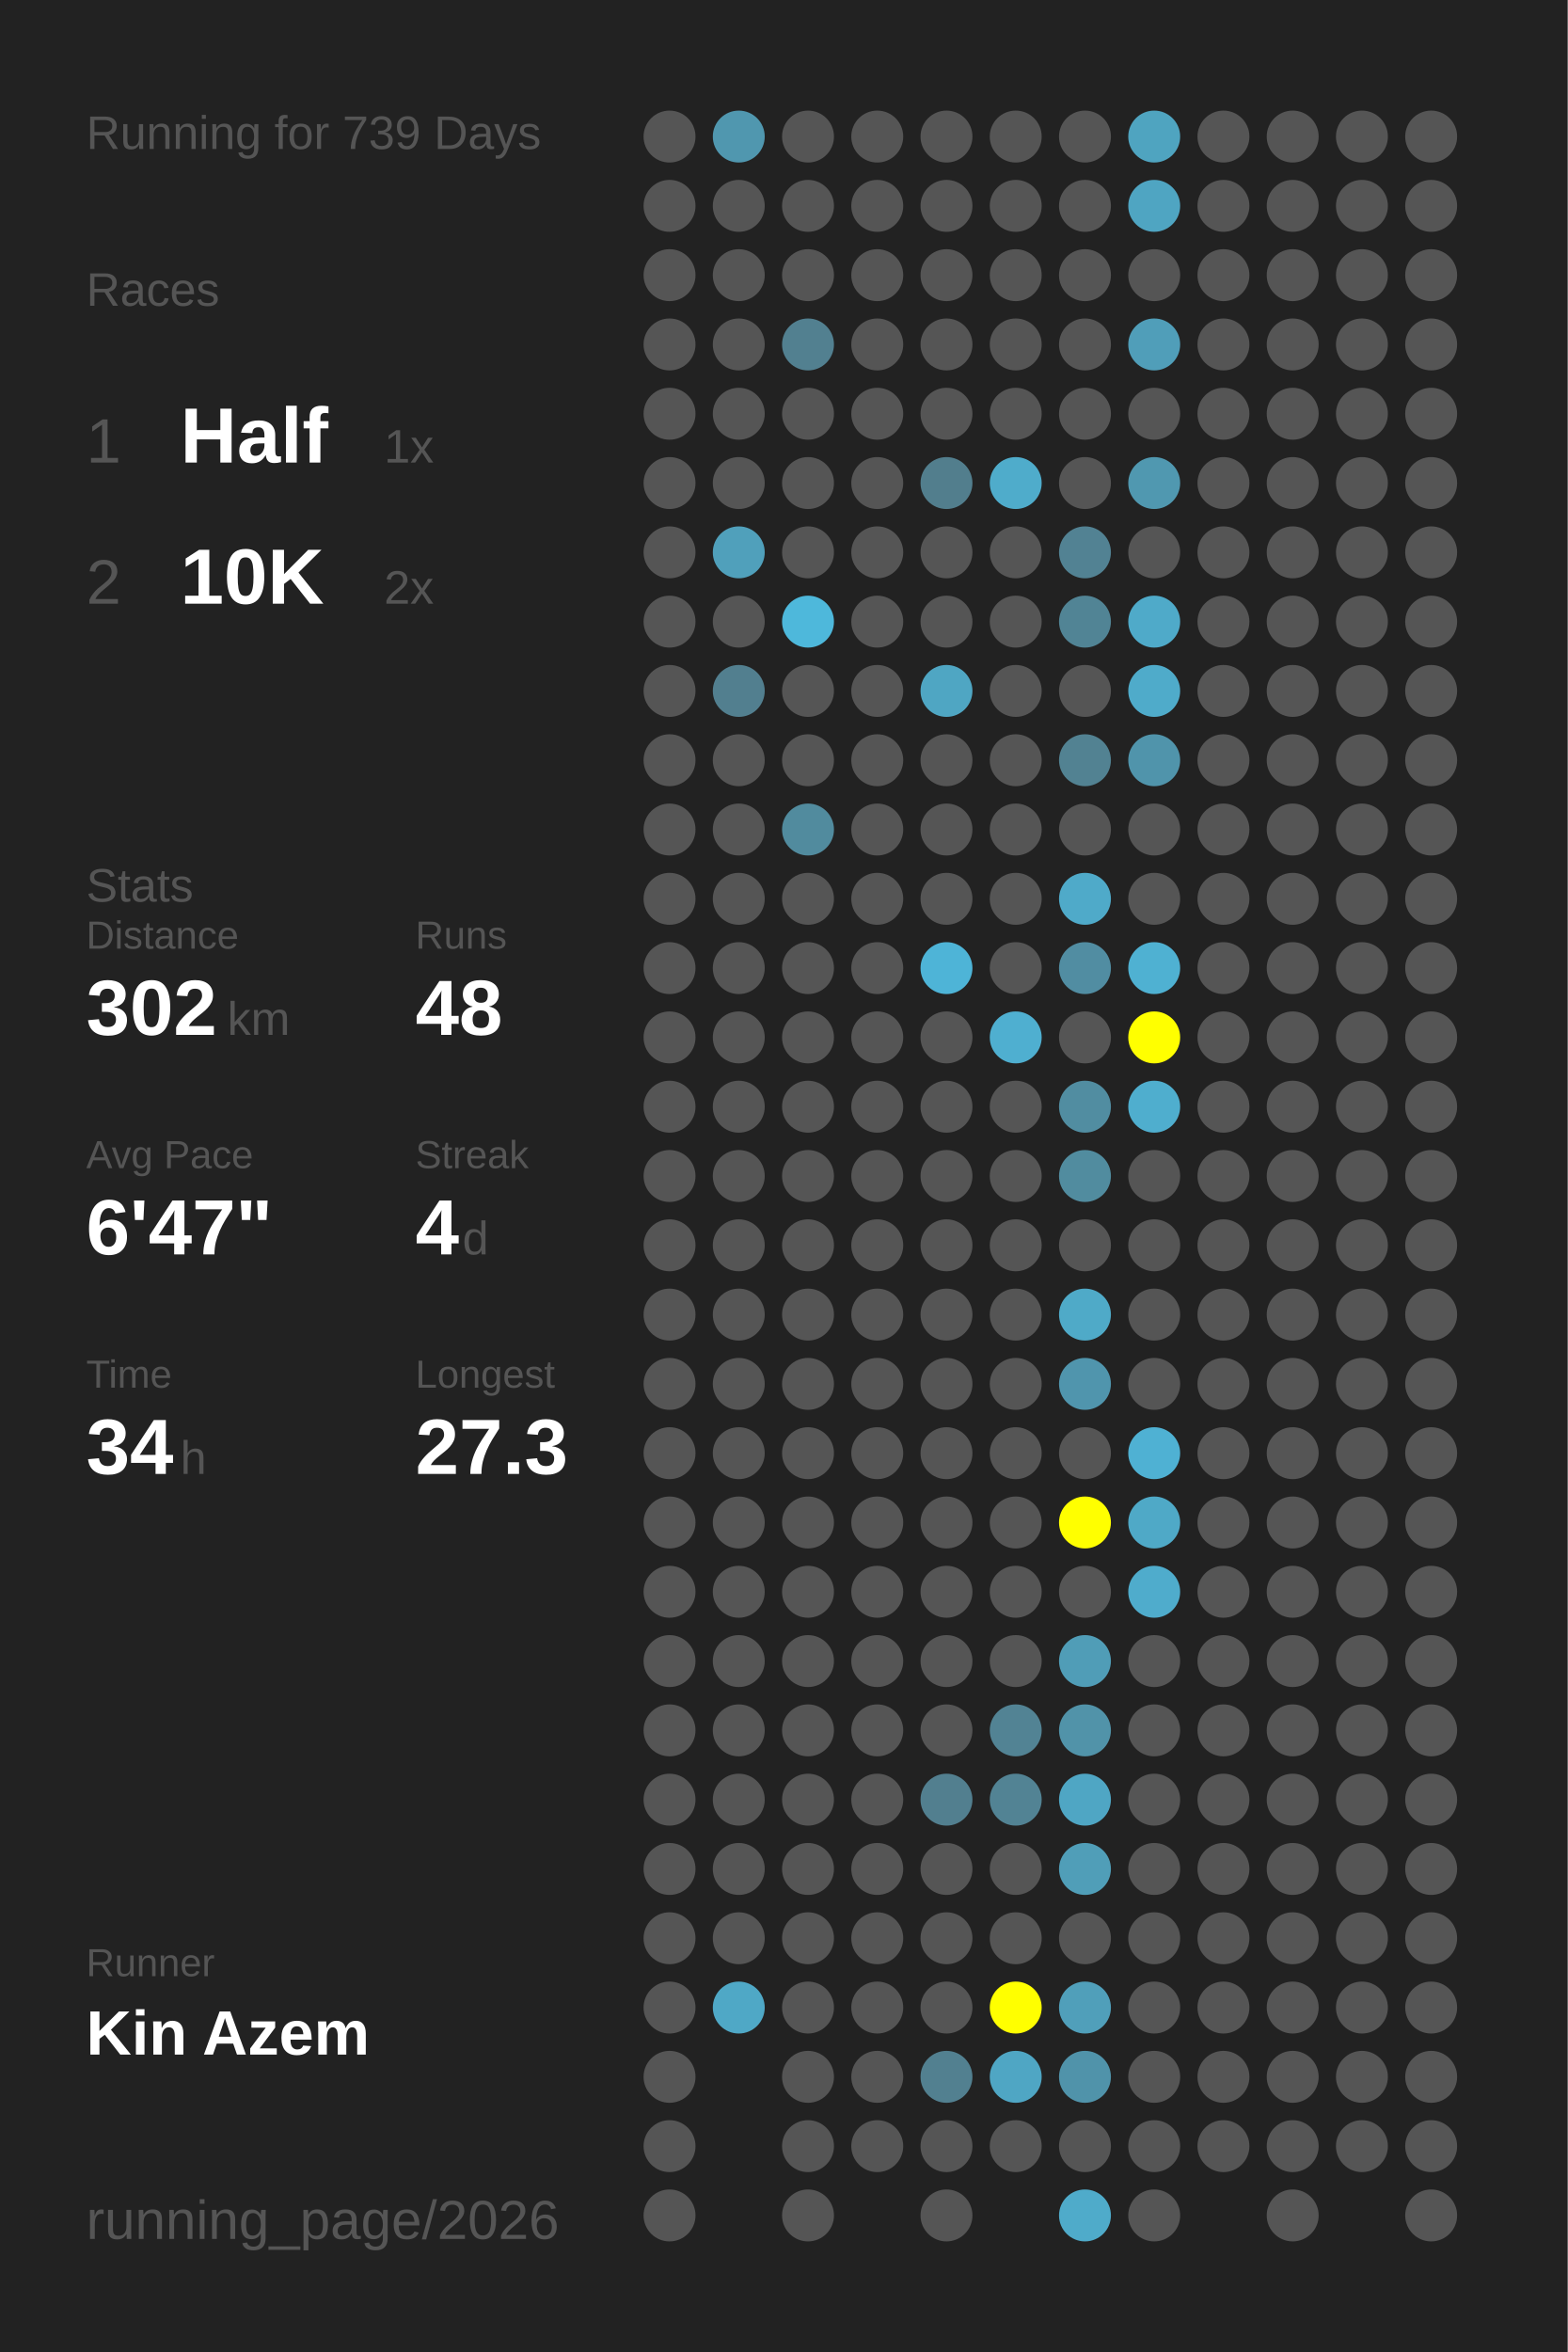
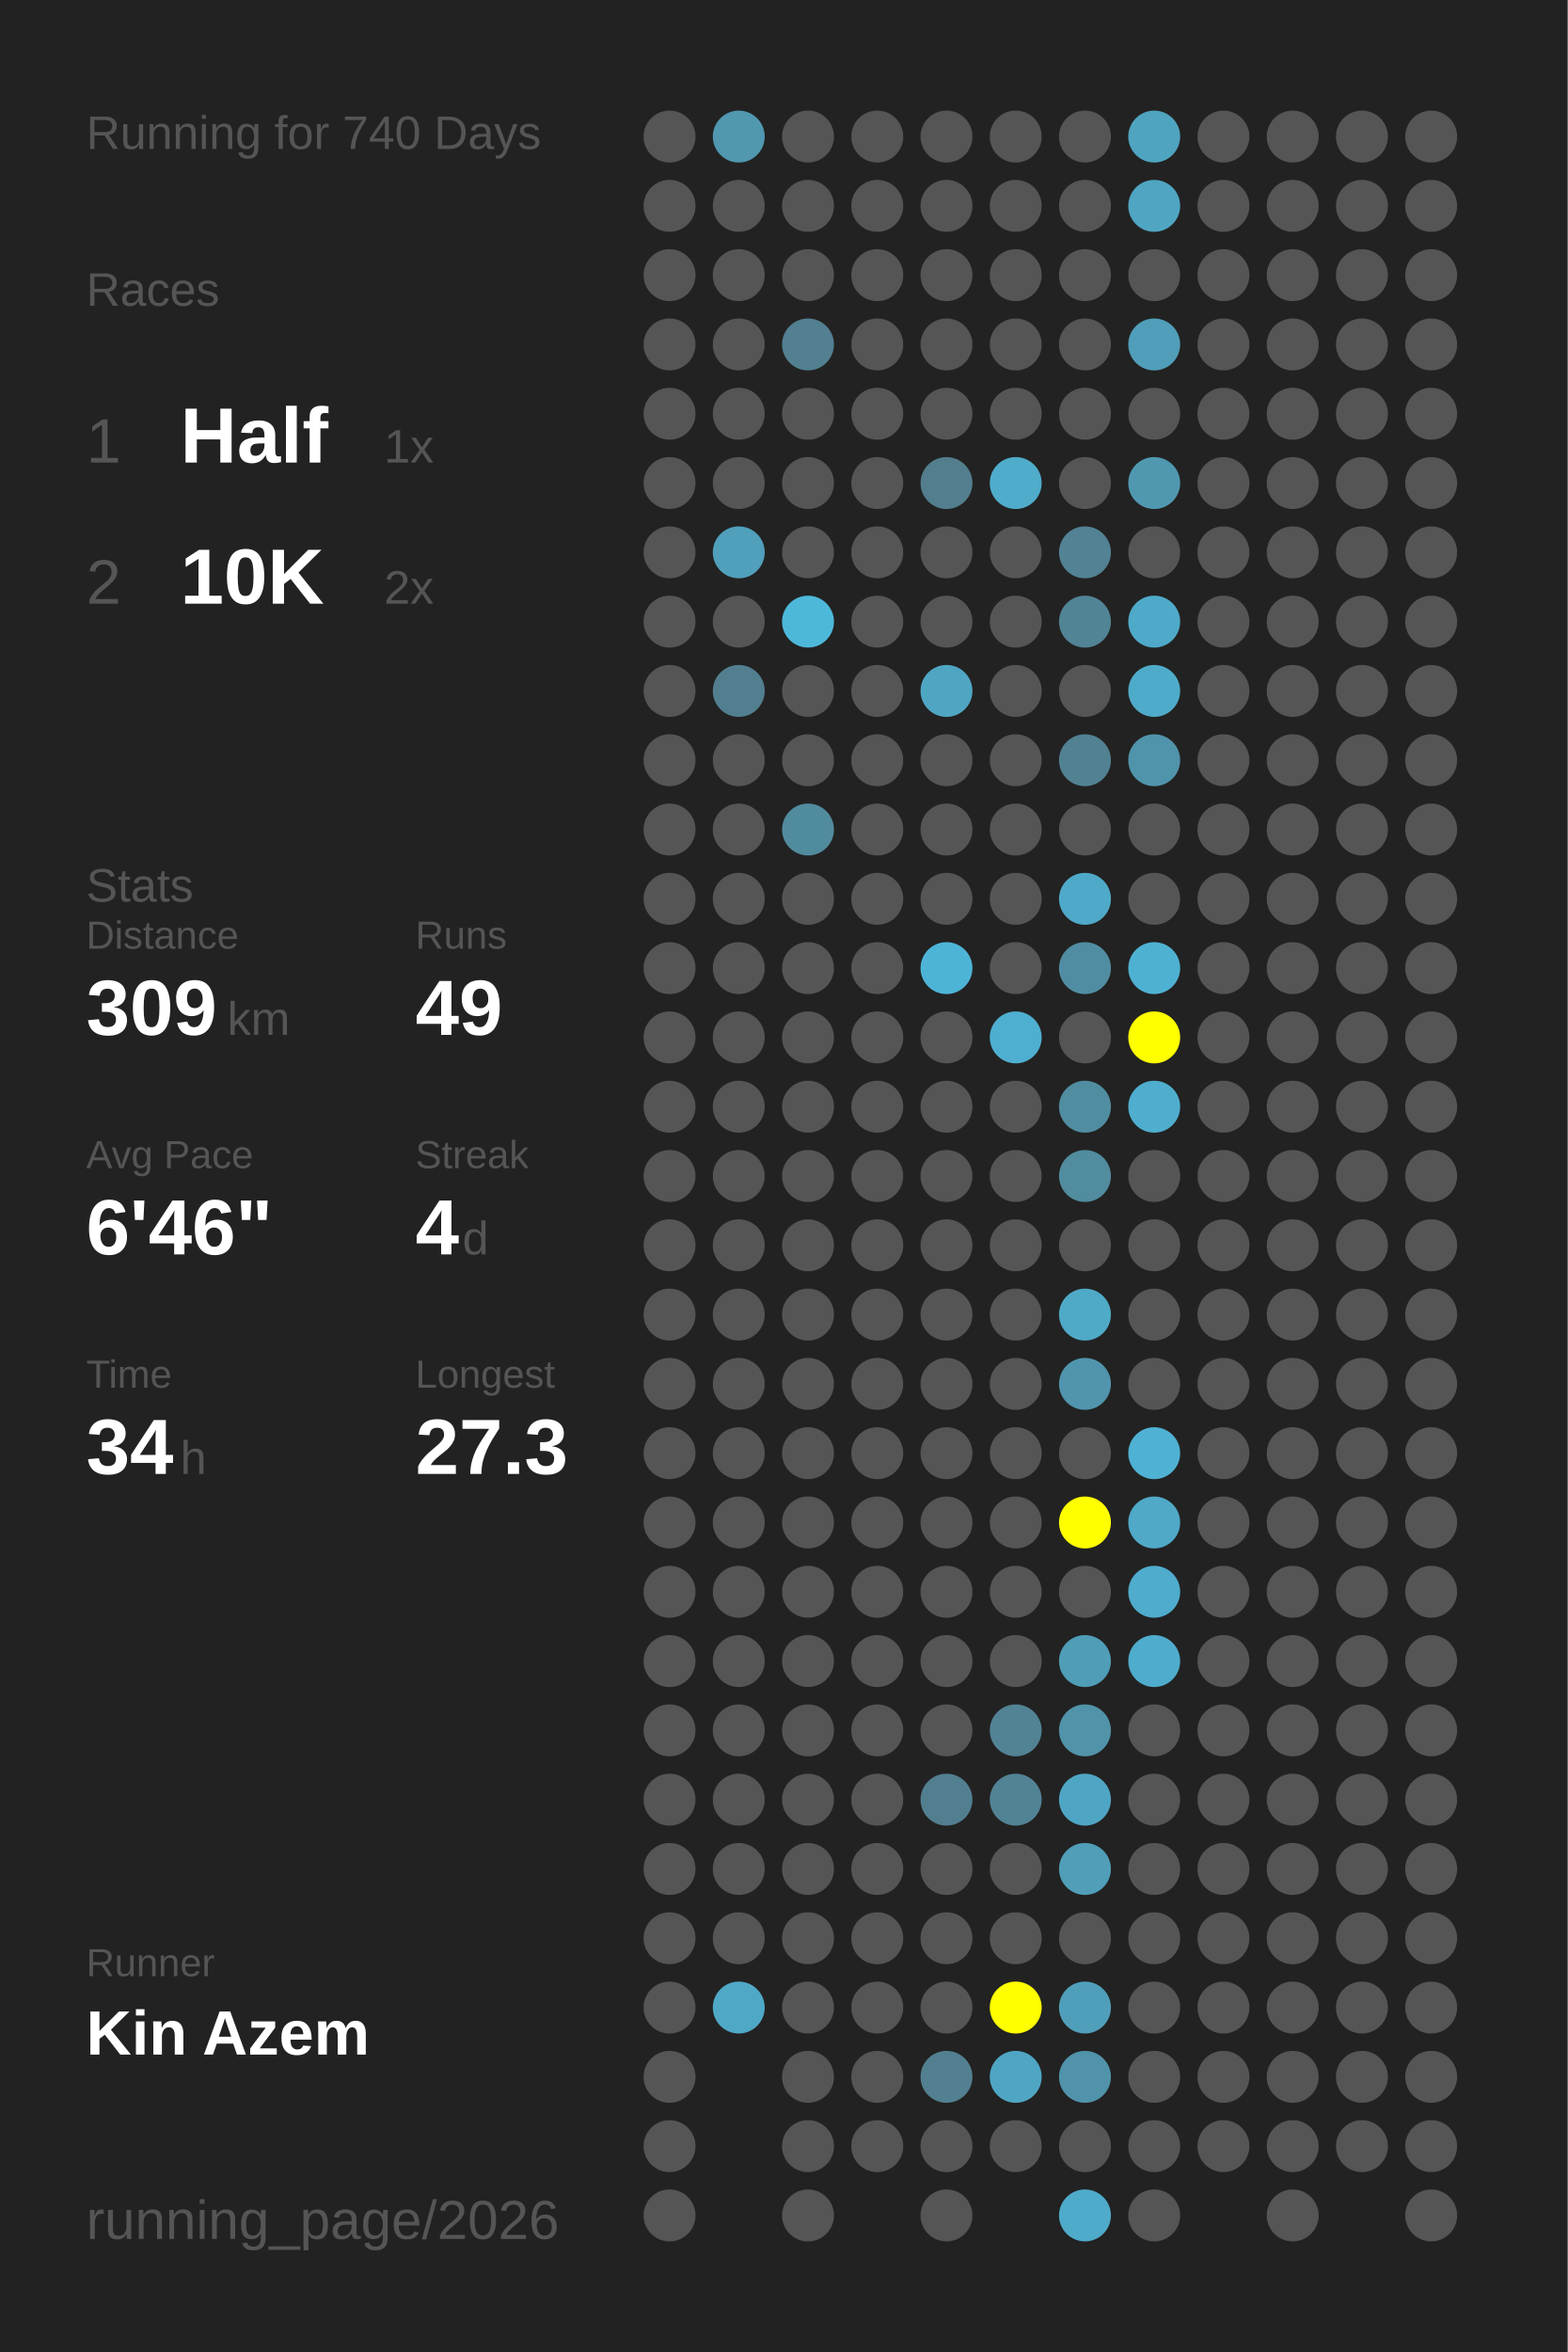
<svg xmlns="http://www.w3.org/2000/svg" baseProfile="full" height="300mm" version="1.1" viewBox="0,0,200,300" width="200mm">
  <defs />
  <rect fill="#222222" height="300" width="200" x="0" y="0" />
-   <text fill="#555555" style="font-size:6px; font-family:Arial;" x="11" y="19">Running for 739 Days</text>
+   <text fill="#555555" style="font-size:6px; font-family:Arial;" x="11" y="19">Running for 740 Days</text>
  <text fill="#555555" style="font-size:6px; font-family:Arial;" x="11" y="39">Races</text>
  <text fill="#555555" style="font-size:8px; font-family:Arial;" x="11" y="59">1</text>
  <text fill="#FFFFFF" style="font-size:10px; font-family:Arial; font-weight:bold;" x="23" y="59">Half</text>
  <text fill="#555555" style="font-size:6px; font-family:Arial;" x="49" y="59">1x</text>
  <text fill="#555555" style="font-size:8px; font-family:Arial;" x="11" y="77">2</text>
  <text fill="#FFFFFF" style="font-size:10px; font-family:Arial; font-weight:bold;" x="23" y="77">10K</text>
  <text fill="#555555" style="font-size:6px; font-family:Arial;" x="49" y="77">2x</text>
  <text fill="#555555" style="font-size:6px; font-family:Arial;" x="11" y="115">Stats</text>
  <text fill="#555555" style="font-size:5px; font-family:Arial;" x="11" y="121">Distance</text>
-   <text fill="#FFFFFF" style="font-size:10px; font-family:Arial; font-weight:bold;" x="11" y="132">302</text>
+   <text fill="#FFFFFF" style="font-size:10px; font-family:Arial; font-weight:bold;" x="11" y="132">309</text>
  <text fill="#555555" style="font-size:6px; font-family:Arial;" x="29" y="132">km</text>
  <text fill="#555555" style="font-size:5px; font-family:Arial;" x="53" y="121">Runs</text>
-   <text fill="#FFFFFF" style="font-size:10px; font-family:Arial; font-weight:bold;" x="53" y="132">48</text>
+   <text fill="#FFFFFF" style="font-size:10px; font-family:Arial; font-weight:bold;" x="53" y="132">49</text>
  <text fill="#555555" style="font-size:5px; font-family:Arial;" x="11" y="149">Avg Pace</text>
-   <text fill="#FFFFFF" style="font-size:10px; font-family:Arial; font-weight:bold;" x="11" y="160">6'47"</text>
+   <text fill="#FFFFFF" style="font-size:10px; font-family:Arial; font-weight:bold;" x="11" y="160">6'46"</text>
  <text fill="#555555" style="font-size:5px; font-family:Arial;" x="53" y="149">Streak</text>
  <text fill="#FFFFFF" style="font-size:10px; font-family:Arial; font-weight:bold;" x="53" y="160">4</text>
  <text fill="#555555" style="font-size:6px; font-family:Arial;" x="59" y="160">d</text>
  <text fill="#555555" style="font-size:5px; font-family:Arial;" x="11" y="177">Time</text>
  <text fill="#FFFFFF" style="font-size:10px; font-family:Arial; font-weight:bold;" x="11" y="188">34</text>
  <text fill="#555555" style="font-size:6px; font-family:Arial;" x="23" y="188">h</text>
  <text fill="#555555" style="font-size:5px; font-family:Arial;" x="53" y="177">Longest</text>
  <text fill="#FFFFFF" style="font-size:10px; font-family:Arial; font-weight:bold;" x="53" y="188">27.3</text>
  <text fill="#555555" style="font-size:5px; font-family:Arial;" x="11" y="252.065">Runner</text>
  <text fill="#FFFFFF" style="font-size:8px; font-family:Arial; font-weight:bold;" x="11" y="262.065">Kin Azem</text>
  <text fill="#555555" style="font-size:7px; font-family:Arial;" x="11" y="285.581">running_page/2026</text>
  <circle cx="85.417" cy="17.419" fill="#555555" r="3.312" />
  <circle cx="85.417" cy="26.258" fill="#555555" r="3.312" />
  <circle cx="85.417" cy="35.097" fill="#555555" r="3.312" />
  <circle cx="85.417" cy="43.935" fill="#555555" r="3.312" />
  <circle cx="85.417" cy="52.774" fill="#555555" r="3.312" />
  <circle cx="85.417" cy="61.613" fill="#555555" r="3.312" />
  <circle cx="85.417" cy="70.452" fill="#555555" r="3.312" />
  <circle cx="85.417" cy="79.29" fill="#555555" r="3.312" />
  <circle cx="85.417" cy="88.129" fill="#555555" r="3.312" />
  <circle cx="85.417" cy="96.968" fill="#555555" r="3.312" />
  <circle cx="85.417" cy="105.806" fill="#555555" r="3.312" />
  <circle cx="85.417" cy="114.645" fill="#555555" r="3.312" />
  <circle cx="85.417" cy="123.484" fill="#555555" r="3.312" />
  <circle cx="85.417" cy="132.323" fill="#555555" r="3.312" />
  <circle cx="85.417" cy="141.161" fill="#555555" r="3.312" />
  <circle cx="85.417" cy="150" fill="#555555" r="3.312" />
  <circle cx="85.417" cy="158.839" fill="#555555" r="3.312" />
  <circle cx="85.417" cy="167.677" fill="#555555" r="3.312" />
  <circle cx="85.417" cy="176.516" fill="#555555" r="3.312" />
  <circle cx="85.417" cy="185.355" fill="#555555" r="3.312" />
  <circle cx="85.417" cy="194.194" fill="#555555" r="3.312" />
  <circle cx="85.417" cy="203.032" fill="#555555" r="3.312" />
  <circle cx="85.417" cy="211.871" fill="#555555" r="3.312" />
  <circle cx="85.417" cy="220.71" fill="#555555" r="3.312" />
  <circle cx="85.417" cy="229.548" fill="#555555" r="3.312" />
  <circle cx="85.417" cy="238.387" fill="#555555" r="3.312" />
  <circle cx="85.417" cy="247.226" fill="#555555" r="3.312" />
  <circle cx="85.417" cy="256.065" fill="#555555" r="3.312" />
  <circle cx="85.417" cy="264.903" fill="#555555" r="3.312" />
  <circle cx="85.417" cy="273.742" fill="#555555" r="3.312" />
  <circle cx="85.417" cy="282.581" fill="#555555" r="3.312" />
  <circle cx="94.25" cy="17.419" fill="#5097af" r="3.312" />
  <circle cx="94.25" cy="26.258" fill="#555555" r="3.312" />
  <circle cx="94.25" cy="35.097" fill="#555555" r="3.312" />
  <circle cx="94.25" cy="43.935" fill="#555555" r="3.312" />
  <circle cx="94.25" cy="52.774" fill="#555555" r="3.312" />
  <circle cx="94.25" cy="61.613" fill="#555555" r="3.312" />
  <circle cx="94.25" cy="70.452" fill="#50a0bb" r="3.312" />
  <circle cx="94.25" cy="79.29" fill="#555555" r="3.312" />
  <circle cx="94.25" cy="88.129" fill="#527f8f" r="3.312" />
  <circle cx="94.25" cy="96.968" fill="#555555" r="3.312" />
  <circle cx="94.25" cy="105.806" fill="#555555" r="3.312" />
  <circle cx="94.25" cy="114.645" fill="#555555" r="3.312" />
  <circle cx="94.25" cy="123.484" fill="#555555" r="3.312" />
  <circle cx="94.25" cy="132.323" fill="#555555" r="3.312" />
  <circle cx="94.25" cy="141.161" fill="#555555" r="3.312" />
  <circle cx="94.25" cy="150" fill="#555555" r="3.312" />
  <circle cx="94.25" cy="158.839" fill="#555555" r="3.312" />
  <circle cx="94.25" cy="167.677" fill="#555555" r="3.312" />
  <circle cx="94.25" cy="176.516" fill="#555555" r="3.312" />
  <circle cx="94.25" cy="185.355" fill="#555555" r="3.312" />
  <circle cx="94.25" cy="194.194" fill="#555555" r="3.312" />
  <circle cx="94.25" cy="203.032" fill="#555555" r="3.312" />
  <circle cx="94.25" cy="211.871" fill="#555555" r="3.312" />
  <circle cx="94.25" cy="220.71" fill="#555555" r="3.312" />
  <circle cx="94.25" cy="229.548" fill="#555555" r="3.312" />
  <circle cx="94.25" cy="238.387" fill="#555555" r="3.312" />
  <circle cx="94.25" cy="247.226" fill="#555555" r="3.312" />
  <circle cx="94.25" cy="256.065" fill="#4fa8c6" r="3.312" />
  <circle cx="103.083" cy="17.419" fill="#555555" r="3.312" />
  <circle cx="103.083" cy="26.258" fill="#555555" r="3.312" />
  <circle cx="103.083" cy="35.097" fill="#555555" r="3.312" />
  <circle cx="103.083" cy="43.935" fill="#528090" r="3.312" />
  <circle cx="103.083" cy="52.774" fill="#555555" r="3.312" />
  <circle cx="103.083" cy="61.613" fill="#555555" r="3.312" />
  <circle cx="103.083" cy="70.452" fill="#555555" r="3.312" />
  <circle cx="103.083" cy="79.29" fill="#4eb8db" r="3.312" />
  <circle cx="103.083" cy="88.129" fill="#555555" r="3.312" />
  <circle cx="103.083" cy="96.968" fill="#555555" r="3.312" />
  <circle cx="103.083" cy="105.806" fill="#518b9e" r="3.312" />
  <circle cx="103.083" cy="114.645" fill="#555555" r="3.312" />
  <circle cx="103.083" cy="123.484" fill="#555555" r="3.312" />
  <circle cx="103.083" cy="132.323" fill="#555555" r="3.312" />
  <circle cx="103.083" cy="141.161" fill="#555555" r="3.312" />
  <circle cx="103.083" cy="150" fill="#555555" r="3.312" />
  <circle cx="103.083" cy="158.839" fill="#555555" r="3.312" />
  <circle cx="103.083" cy="167.677" fill="#555555" r="3.312" />
  <circle cx="103.083" cy="176.516" fill="#555555" r="3.312" />
  <circle cx="103.083" cy="185.355" fill="#555555" r="3.312" />
  <circle cx="103.083" cy="194.194" fill="#555555" r="3.312" />
  <circle cx="103.083" cy="203.032" fill="#555555" r="3.312" />
  <circle cx="103.083" cy="211.871" fill="#555555" r="3.312" />
  <circle cx="103.083" cy="220.71" fill="#555555" r="3.312" />
  <circle cx="103.083" cy="229.548" fill="#555555" r="3.312" />
  <circle cx="103.083" cy="238.387" fill="#555555" r="3.312" />
  <circle cx="103.083" cy="247.226" fill="#555555" r="3.312" />
  <circle cx="103.083" cy="256.065" fill="#555555" r="3.312" />
  <circle cx="103.083" cy="264.903" fill="#555555" r="3.312" />
  <circle cx="103.083" cy="273.742" fill="#555555" r="3.312" />
  <circle cx="103.083" cy="282.581" fill="#555555" r="3.312" />
  <circle cx="111.917" cy="17.419" fill="#555555" r="3.312" />
  <circle cx="111.917" cy="26.258" fill="#555555" r="3.312" />
  <circle cx="111.917" cy="35.097" fill="#555555" r="3.312" />
  <circle cx="111.917" cy="43.935" fill="#555555" r="3.312" />
  <circle cx="111.917" cy="52.774" fill="#555555" r="3.312" />
  <circle cx="111.917" cy="61.613" fill="#555555" r="3.312" />
  <circle cx="111.917" cy="70.452" fill="#555555" r="3.312" />
  <circle cx="111.917" cy="79.29" fill="#555555" r="3.312" />
  <circle cx="111.917" cy="88.129" fill="#555555" r="3.312" />
  <circle cx="111.917" cy="96.968" fill="#555555" r="3.312" />
  <circle cx="111.917" cy="105.806" fill="#555555" r="3.312" />
  <circle cx="111.917" cy="114.645" fill="#555555" r="3.312" />
  <circle cx="111.917" cy="123.484" fill="#555555" r="3.312" />
  <circle cx="111.917" cy="132.323" fill="#555555" r="3.312" />
  <circle cx="111.917" cy="141.161" fill="#555555" r="3.312" />
  <circle cx="111.917" cy="150" fill="#555555" r="3.312" />
  <circle cx="111.917" cy="158.839" fill="#555555" r="3.312" />
  <circle cx="111.917" cy="167.677" fill="#555555" r="3.312" />
  <circle cx="111.917" cy="176.516" fill="#555555" r="3.312" />
  <circle cx="111.917" cy="185.355" fill="#555555" r="3.312" />
  <circle cx="111.917" cy="194.194" fill="#555555" r="3.312" />
  <circle cx="111.917" cy="203.032" fill="#555555" r="3.312" />
  <circle cx="111.917" cy="211.871" fill="#555555" r="3.312" />
  <circle cx="111.917" cy="220.71" fill="#555555" r="3.312" />
  <circle cx="111.917" cy="229.548" fill="#555555" r="3.312" />
  <circle cx="111.917" cy="238.387" fill="#555555" r="3.312" />
  <circle cx="111.917" cy="247.226" fill="#555555" r="3.312" />
  <circle cx="111.917" cy="256.065" fill="#555555" r="3.312" />
  <circle cx="111.917" cy="264.903" fill="#555555" r="3.312" />
  <circle cx="111.917" cy="273.742" fill="#555555" r="3.312" />
  <circle cx="120.75" cy="17.419" fill="#555555" r="3.312" />
  <circle cx="120.75" cy="26.258" fill="#555555" r="3.312" />
  <circle cx="120.75" cy="35.097" fill="#555555" r="3.312" />
  <circle cx="120.75" cy="43.935" fill="#555555" r="3.312" />
  <circle cx="120.75" cy="52.774" fill="#555555" r="3.312" />
  <circle cx="120.75" cy="61.613" fill="#527e8d" r="3.312" />
  <circle cx="120.75" cy="70.452" fill="#555555" r="3.312" />
  <circle cx="120.75" cy="79.29" fill="#555555" r="3.312" />
  <circle cx="120.75" cy="88.129" fill="#4fa6c3" r="3.312" />
  <circle cx="120.75" cy="96.968" fill="#555555" r="3.312" />
  <circle cx="120.75" cy="105.806" fill="#555555" r="3.312" />
  <circle cx="120.75" cy="114.645" fill="#555555" r="3.312" />
  <circle cx="120.75" cy="123.484" fill="#4eb4d7" r="3.312" />
  <circle cx="120.75" cy="132.323" fill="#555555" r="3.312" />
  <circle cx="120.75" cy="141.161" fill="#555555" r="3.312" />
  <circle cx="120.75" cy="150" fill="#555555" r="3.312" />
  <circle cx="120.75" cy="158.839" fill="#555555" r="3.312" />
  <circle cx="120.75" cy="167.677" fill="#555555" r="3.312" />
  <circle cx="120.75" cy="176.516" fill="#555555" r="3.312" />
  <circle cx="120.75" cy="185.355" fill="#555555" r="3.312" />
  <circle cx="120.75" cy="194.194" fill="#555555" r="3.312" />
  <circle cx="120.75" cy="203.032" fill="#555555" r="3.312" />
  <circle cx="120.75" cy="211.871" fill="#555555" r="3.312" />
  <circle cx="120.75" cy="220.71" fill="#555555" r="3.312" />
  <circle cx="120.75" cy="229.548" fill="#527f8f" r="3.312" />
  <circle cx="120.75" cy="238.387" fill="#555555" r="3.312" />
  <circle cx="120.75" cy="247.226" fill="#555555" r="3.312" />
  <circle cx="120.75" cy="256.065" fill="#555555" r="3.312" />
  <circle cx="120.75" cy="264.903" fill="#528090" r="3.312" />
  <circle cx="120.75" cy="273.742" fill="#555555" r="3.312" />
  <circle cx="120.75" cy="282.581" fill="#555555" r="3.312" />
  <circle cx="129.583" cy="17.419" fill="#555555" r="3.312" />
  <circle cx="129.583" cy="26.258" fill="#555555" r="3.312" />
  <circle cx="129.583" cy="35.097" fill="#555555" r="3.312" />
  <circle cx="129.583" cy="43.935" fill="#555555" r="3.312" />
  <circle cx="129.583" cy="52.774" fill="#555555" r="3.312" />
  <circle cx="129.583" cy="61.613" fill="#4faccb" r="3.312" />
  <circle cx="129.583" cy="70.452" fill="#555555" r="3.312" />
  <circle cx="129.583" cy="79.29" fill="#555555" r="3.312" />
  <circle cx="129.583" cy="88.129" fill="#555555" r="3.312" />
  <circle cx="129.583" cy="96.968" fill="#555555" r="3.312" />
  <circle cx="129.583" cy="105.806" fill="#555555" r="3.312" />
  <circle cx="129.583" cy="114.645" fill="#555555" r="3.312" />
  <circle cx="129.583" cy="123.484" fill="#555555" r="3.312" />
  <circle cx="129.583" cy="132.323" fill="#4fafd0" r="3.312" />
  <circle cx="129.583" cy="141.161" fill="#555555" r="3.312" />
  <circle cx="129.583" cy="150" fill="#555555" r="3.312" />
  <circle cx="129.583" cy="158.839" fill="#555555" r="3.312" />
  <circle cx="129.583" cy="167.677" fill="#555555" r="3.312" />
  <circle cx="129.583" cy="176.516" fill="#555555" r="3.312" />
  <circle cx="129.583" cy="185.355" fill="#555555" r="3.312" />
  <circle cx="129.583" cy="194.194" fill="#555555" r="3.312" />
  <circle cx="129.583" cy="203.032" fill="#555555" r="3.312" />
  <circle cx="129.583" cy="211.871" fill="#555555" r="3.312" />
  <circle cx="129.583" cy="220.71" fill="#528394" r="3.312" />
  <circle cx="129.583" cy="229.548" fill="#528394" r="3.312" />
  <circle cx="129.583" cy="238.387" fill="#555555" r="3.312" />
  <circle cx="129.583" cy="247.226" fill="#555555" r="3.312" />
  <circle cx="129.583" cy="256.065" fill="#FFFF00" r="3.312" />
  <circle cx="129.583" cy="264.903" fill="#4fa6c4" r="3.312" />
  <circle cx="129.583" cy="273.742" fill="#555555" r="3.312" />
  <circle cx="138.417" cy="17.419" fill="#555555" r="3.312" />
  <circle cx="138.417" cy="26.258" fill="#555555" r="3.312" />
  <circle cx="138.417" cy="35.097" fill="#555555" r="3.312" />
  <circle cx="138.417" cy="43.935" fill="#555555" r="3.312" />
  <circle cx="138.417" cy="52.774" fill="#555555" r="3.312" />
  <circle cx="138.417" cy="61.613" fill="#555555" r="3.312" />
  <circle cx="138.417" cy="70.452" fill="#528293" r="3.312" />
  <circle cx="138.417" cy="79.29" fill="#518495" r="3.312" />
  <circle cx="138.417" cy="88.129" fill="#555555" r="3.312" />
  <circle cx="138.417" cy="96.968" fill="#528292" r="3.312" />
  <circle cx="138.417" cy="105.806" fill="#555555" r="3.312" />
  <circle cx="138.417" cy="114.645" fill="#4faac9" r="3.312" />
  <circle cx="138.417" cy="123.484" fill="#518da2" r="3.312" />
  <circle cx="138.417" cy="132.323" fill="#555555" r="3.312" />
  <circle cx="138.417" cy="141.161" fill="#518da1" r="3.312" />
  <circle cx="138.417" cy="150" fill="#518c9f" r="3.312" />
  <circle cx="138.417" cy="158.839" fill="#555555" r="3.312" />
  <circle cx="138.417" cy="167.677" fill="#4faac8" r="3.312" />
  <circle cx="138.417" cy="176.516" fill="#5095ad" r="3.312" />
  <circle cx="138.417" cy="185.355" fill="#555555" r="3.312" />
  <circle cx="138.417" cy="194.194" fill="#FFFF00" r="3.312" />
  <circle cx="138.417" cy="203.032" fill="#555555" r="3.312" />
  <circle cx="138.417" cy="211.871" fill="#509db7" r="3.312" />
  <circle cx="138.417" cy="220.71" fill="#5193a9" r="3.312" />
  <circle cx="138.417" cy="229.548" fill="#4fa6c4" r="3.312" />
  <circle cx="138.417" cy="238.387" fill="#509eb8" r="3.312" />
  <circle cx="138.417" cy="247.226" fill="#555555" r="3.312" />
  <circle cx="138.417" cy="256.065" fill="#509fba" r="3.312" />
  <circle cx="138.417" cy="264.903" fill="#5093aa" r="3.312" />
  <circle cx="138.417" cy="273.742" fill="#555555" r="3.312" />
  <circle cx="138.417" cy="282.581" fill="#4fabca" r="3.312" />
  <circle cx="147.25" cy="17.419" fill="#4fa4c0" r="3.312" />
  <circle cx="147.25" cy="26.258" fill="#4fa5c2" r="3.312" />
  <circle cx="147.25" cy="35.097" fill="#555555" r="3.312" />
  <circle cx="147.25" cy="43.935" fill="#509eb9" r="3.312" />
  <circle cx="147.25" cy="52.774" fill="#555555" r="3.312" />
  <circle cx="147.25" cy="61.613" fill="#5098b0" r="3.312" />
  <circle cx="147.25" cy="70.452" fill="#555555" r="3.312" />
  <circle cx="147.25" cy="79.29" fill="#4faac9" r="3.312" />
  <circle cx="147.25" cy="88.129" fill="#4fabca" r="3.312" />
  <circle cx="147.25" cy="96.968" fill="#5094ab" r="3.312" />
  <circle cx="147.25" cy="105.806" fill="#555555" r="3.312" />
  <circle cx="147.25" cy="114.645" fill="#555555" r="3.312" />
  <circle cx="147.25" cy="123.484" fill="#4fb1d2" r="3.312" />
  <circle cx="147.25" cy="132.323" fill="#FFFF00" r="3.312" />
  <circle cx="147.25" cy="141.161" fill="#4faece" r="3.312" />
  <circle cx="147.25" cy="150" fill="#555555" r="3.312" />
  <circle cx="147.25" cy="158.839" fill="#555555" r="3.312" />
  <circle cx="147.25" cy="167.677" fill="#555555" r="3.312" />
  <circle cx="147.25" cy="176.516" fill="#555555" r="3.312" />
  <circle cx="147.25" cy="185.355" fill="#4fb1d3" r="3.312" />
  <circle cx="147.25" cy="194.194" fill="#4fa9c7" r="3.312" />
  <circle cx="147.25" cy="203.032" fill="#4faccc" r="3.312" />
-   <circle cx="147.25" cy="211.871" fill="#555555" r="3.312" />
+   <circle cx="147.25" cy="211.871" fill="#4faccc" r="3.312" />
  <circle cx="147.25" cy="220.71" fill="#555555" r="3.312" />
  <circle cx="147.25" cy="229.548" fill="#555555" r="3.312" />
  <circle cx="147.25" cy="238.387" fill="#555555" r="3.312" />
  <circle cx="147.25" cy="247.226" fill="#555555" r="3.312" />
  <circle cx="147.25" cy="256.065" fill="#555555" r="3.312" />
  <circle cx="147.25" cy="264.903" fill="#555555" r="3.312" />
  <circle cx="147.25" cy="273.742" fill="#555555" r="3.312" />
  <circle cx="147.25" cy="282.581" fill="#555555" r="3.312" />
  <circle cx="156.083" cy="17.419" fill="#555555" r="3.312" />
  <circle cx="156.083" cy="26.258" fill="#555555" r="3.312" />
  <circle cx="156.083" cy="35.097" fill="#555555" r="3.312" />
  <circle cx="156.083" cy="43.935" fill="#555555" r="3.312" />
  <circle cx="156.083" cy="52.774" fill="#555555" r="3.312" />
  <circle cx="156.083" cy="61.613" fill="#555555" r="3.312" />
  <circle cx="156.083" cy="70.452" fill="#555555" r="3.312" />
  <circle cx="156.083" cy="79.29" fill="#555555" r="3.312" />
  <circle cx="156.083" cy="88.129" fill="#555555" r="3.312" />
  <circle cx="156.083" cy="96.968" fill="#555555" r="3.312" />
  <circle cx="156.083" cy="105.806" fill="#555555" r="3.312" />
  <circle cx="156.083" cy="114.645" fill="#555555" r="3.312" />
  <circle cx="156.083" cy="123.484" fill="#555555" r="3.312" />
  <circle cx="156.083" cy="132.323" fill="#555555" r="3.312" />
  <circle cx="156.083" cy="141.161" fill="#555555" r="3.312" />
  <circle cx="156.083" cy="150" fill="#555555" r="3.312" />
  <circle cx="156.083" cy="158.839" fill="#555555" r="3.312" />
  <circle cx="156.083" cy="167.677" fill="#555555" r="3.312" />
  <circle cx="156.083" cy="176.516" fill="#555555" r="3.312" />
  <circle cx="156.083" cy="185.355" fill="#555555" r="3.312" />
  <circle cx="156.083" cy="194.194" fill="#555555" r="3.312" />
  <circle cx="156.083" cy="203.032" fill="#555555" r="3.312" />
  <circle cx="156.083" cy="211.871" fill="#555555" r="3.312" />
  <circle cx="156.083" cy="220.71" fill="#555555" r="3.312" />
  <circle cx="156.083" cy="229.548" fill="#555555" r="3.312" />
  <circle cx="156.083" cy="238.387" fill="#555555" r="3.312" />
  <circle cx="156.083" cy="247.226" fill="#555555" r="3.312" />
  <circle cx="156.083" cy="256.065" fill="#555555" r="3.312" />
  <circle cx="156.083" cy="264.903" fill="#555555" r="3.312" />
  <circle cx="156.083" cy="273.742" fill="#555555" r="3.312" />
  <circle cx="164.917" cy="17.419" fill="#555555" r="3.312" />
  <circle cx="164.917" cy="26.258" fill="#555555" r="3.312" />
  <circle cx="164.917" cy="35.097" fill="#555555" r="3.312" />
  <circle cx="164.917" cy="43.935" fill="#555555" r="3.312" />
  <circle cx="164.917" cy="52.774" fill="#555555" r="3.312" />
  <circle cx="164.917" cy="61.613" fill="#555555" r="3.312" />
  <circle cx="164.917" cy="70.452" fill="#555555" r="3.312" />
  <circle cx="164.917" cy="79.29" fill="#555555" r="3.312" />
  <circle cx="164.917" cy="88.129" fill="#555555" r="3.312" />
  <circle cx="164.917" cy="96.968" fill="#555555" r="3.312" />
  <circle cx="164.917" cy="105.806" fill="#555555" r="3.312" />
  <circle cx="164.917" cy="114.645" fill="#555555" r="3.312" />
  <circle cx="164.917" cy="123.484" fill="#555555" r="3.312" />
  <circle cx="164.917" cy="132.323" fill="#555555" r="3.312" />
  <circle cx="164.917" cy="141.161" fill="#555555" r="3.312" />
  <circle cx="164.917" cy="150" fill="#555555" r="3.312" />
  <circle cx="164.917" cy="158.839" fill="#555555" r="3.312" />
  <circle cx="164.917" cy="167.677" fill="#555555" r="3.312" />
  <circle cx="164.917" cy="176.516" fill="#555555" r="3.312" />
  <circle cx="164.917" cy="185.355" fill="#555555" r="3.312" />
  <circle cx="164.917" cy="194.194" fill="#555555" r="3.312" />
  <circle cx="164.917" cy="203.032" fill="#555555" r="3.312" />
  <circle cx="164.917" cy="211.871" fill="#555555" r="3.312" />
  <circle cx="164.917" cy="220.71" fill="#555555" r="3.312" />
  <circle cx="164.917" cy="229.548" fill="#555555" r="3.312" />
  <circle cx="164.917" cy="238.387" fill="#555555" r="3.312" />
  <circle cx="164.917" cy="247.226" fill="#555555" r="3.312" />
  <circle cx="164.917" cy="256.065" fill="#555555" r="3.312" />
  <circle cx="164.917" cy="264.903" fill="#555555" r="3.312" />
  <circle cx="164.917" cy="273.742" fill="#555555" r="3.312" />
  <circle cx="164.917" cy="282.581" fill="#555555" r="3.312" />
  <circle cx="173.75" cy="17.419" fill="#555555" r="3.312" />
  <circle cx="173.75" cy="26.258" fill="#555555" r="3.312" />
  <circle cx="173.75" cy="35.097" fill="#555555" r="3.312" />
  <circle cx="173.75" cy="43.935" fill="#555555" r="3.312" />
  <circle cx="173.75" cy="52.774" fill="#555555" r="3.312" />
  <circle cx="173.75" cy="61.613" fill="#555555" r="3.312" />
  <circle cx="173.75" cy="70.452" fill="#555555" r="3.312" />
  <circle cx="173.75" cy="79.29" fill="#555555" r="3.312" />
  <circle cx="173.75" cy="88.129" fill="#555555" r="3.312" />
  <circle cx="173.75" cy="96.968" fill="#555555" r="3.312" />
  <circle cx="173.75" cy="105.806" fill="#555555" r="3.312" />
  <circle cx="173.75" cy="114.645" fill="#555555" r="3.312" />
  <circle cx="173.75" cy="123.484" fill="#555555" r="3.312" />
  <circle cx="173.75" cy="132.323" fill="#555555" r="3.312" />
  <circle cx="173.75" cy="141.161" fill="#555555" r="3.312" />
  <circle cx="173.75" cy="150" fill="#555555" r="3.312" />
  <circle cx="173.75" cy="158.839" fill="#555555" r="3.312" />
  <circle cx="173.75" cy="167.677" fill="#555555" r="3.312" />
  <circle cx="173.75" cy="176.516" fill="#555555" r="3.312" />
  <circle cx="173.75" cy="185.355" fill="#555555" r="3.312" />
  <circle cx="173.75" cy="194.194" fill="#555555" r="3.312" />
  <circle cx="173.75" cy="203.032" fill="#555555" r="3.312" />
  <circle cx="173.75" cy="211.871" fill="#555555" r="3.312" />
  <circle cx="173.75" cy="220.71" fill="#555555" r="3.312" />
  <circle cx="173.75" cy="229.548" fill="#555555" r="3.312" />
  <circle cx="173.75" cy="238.387" fill="#555555" r="3.312" />
  <circle cx="173.75" cy="247.226" fill="#555555" r="3.312" />
  <circle cx="173.75" cy="256.065" fill="#555555" r="3.312" />
  <circle cx="173.75" cy="264.903" fill="#555555" r="3.312" />
  <circle cx="173.75" cy="273.742" fill="#555555" r="3.312" />
  <circle cx="182.583" cy="17.419" fill="#555555" r="3.312" />
  <circle cx="182.583" cy="26.258" fill="#555555" r="3.312" />
  <circle cx="182.583" cy="35.097" fill="#555555" r="3.312" />
  <circle cx="182.583" cy="43.935" fill="#555555" r="3.312" />
  <circle cx="182.583" cy="52.774" fill="#555555" r="3.312" />
  <circle cx="182.583" cy="61.613" fill="#555555" r="3.312" />
  <circle cx="182.583" cy="70.452" fill="#555555" r="3.312" />
  <circle cx="182.583" cy="79.29" fill="#555555" r="3.312" />
  <circle cx="182.583" cy="88.129" fill="#555555" r="3.312" />
  <circle cx="182.583" cy="96.968" fill="#555555" r="3.312" />
  <circle cx="182.583" cy="105.806" fill="#555555" r="3.312" />
  <circle cx="182.583" cy="114.645" fill="#555555" r="3.312" />
  <circle cx="182.583" cy="123.484" fill="#555555" r="3.312" />
  <circle cx="182.583" cy="132.323" fill="#555555" r="3.312" />
  <circle cx="182.583" cy="141.161" fill="#555555" r="3.312" />
  <circle cx="182.583" cy="150" fill="#555555" r="3.312" />
  <circle cx="182.583" cy="158.839" fill="#555555" r="3.312" />
  <circle cx="182.583" cy="167.677" fill="#555555" r="3.312" />
  <circle cx="182.583" cy="176.516" fill="#555555" r="3.312" />
  <circle cx="182.583" cy="185.355" fill="#555555" r="3.312" />
  <circle cx="182.583" cy="194.194" fill="#555555" r="3.312" />
  <circle cx="182.583" cy="203.032" fill="#555555" r="3.312" />
  <circle cx="182.583" cy="211.871" fill="#555555" r="3.312" />
  <circle cx="182.583" cy="220.71" fill="#555555" r="3.312" />
  <circle cx="182.583" cy="229.548" fill="#555555" r="3.312" />
  <circle cx="182.583" cy="238.387" fill="#555555" r="3.312" />
  <circle cx="182.583" cy="247.226" fill="#555555" r="3.312" />
  <circle cx="182.583" cy="256.065" fill="#555555" r="3.312" />
  <circle cx="182.583" cy="264.903" fill="#555555" r="3.312" />
  <circle cx="182.583" cy="273.742" fill="#555555" r="3.312" />
  <circle cx="182.583" cy="282.581" fill="#555555" r="3.312" />
</svg>
